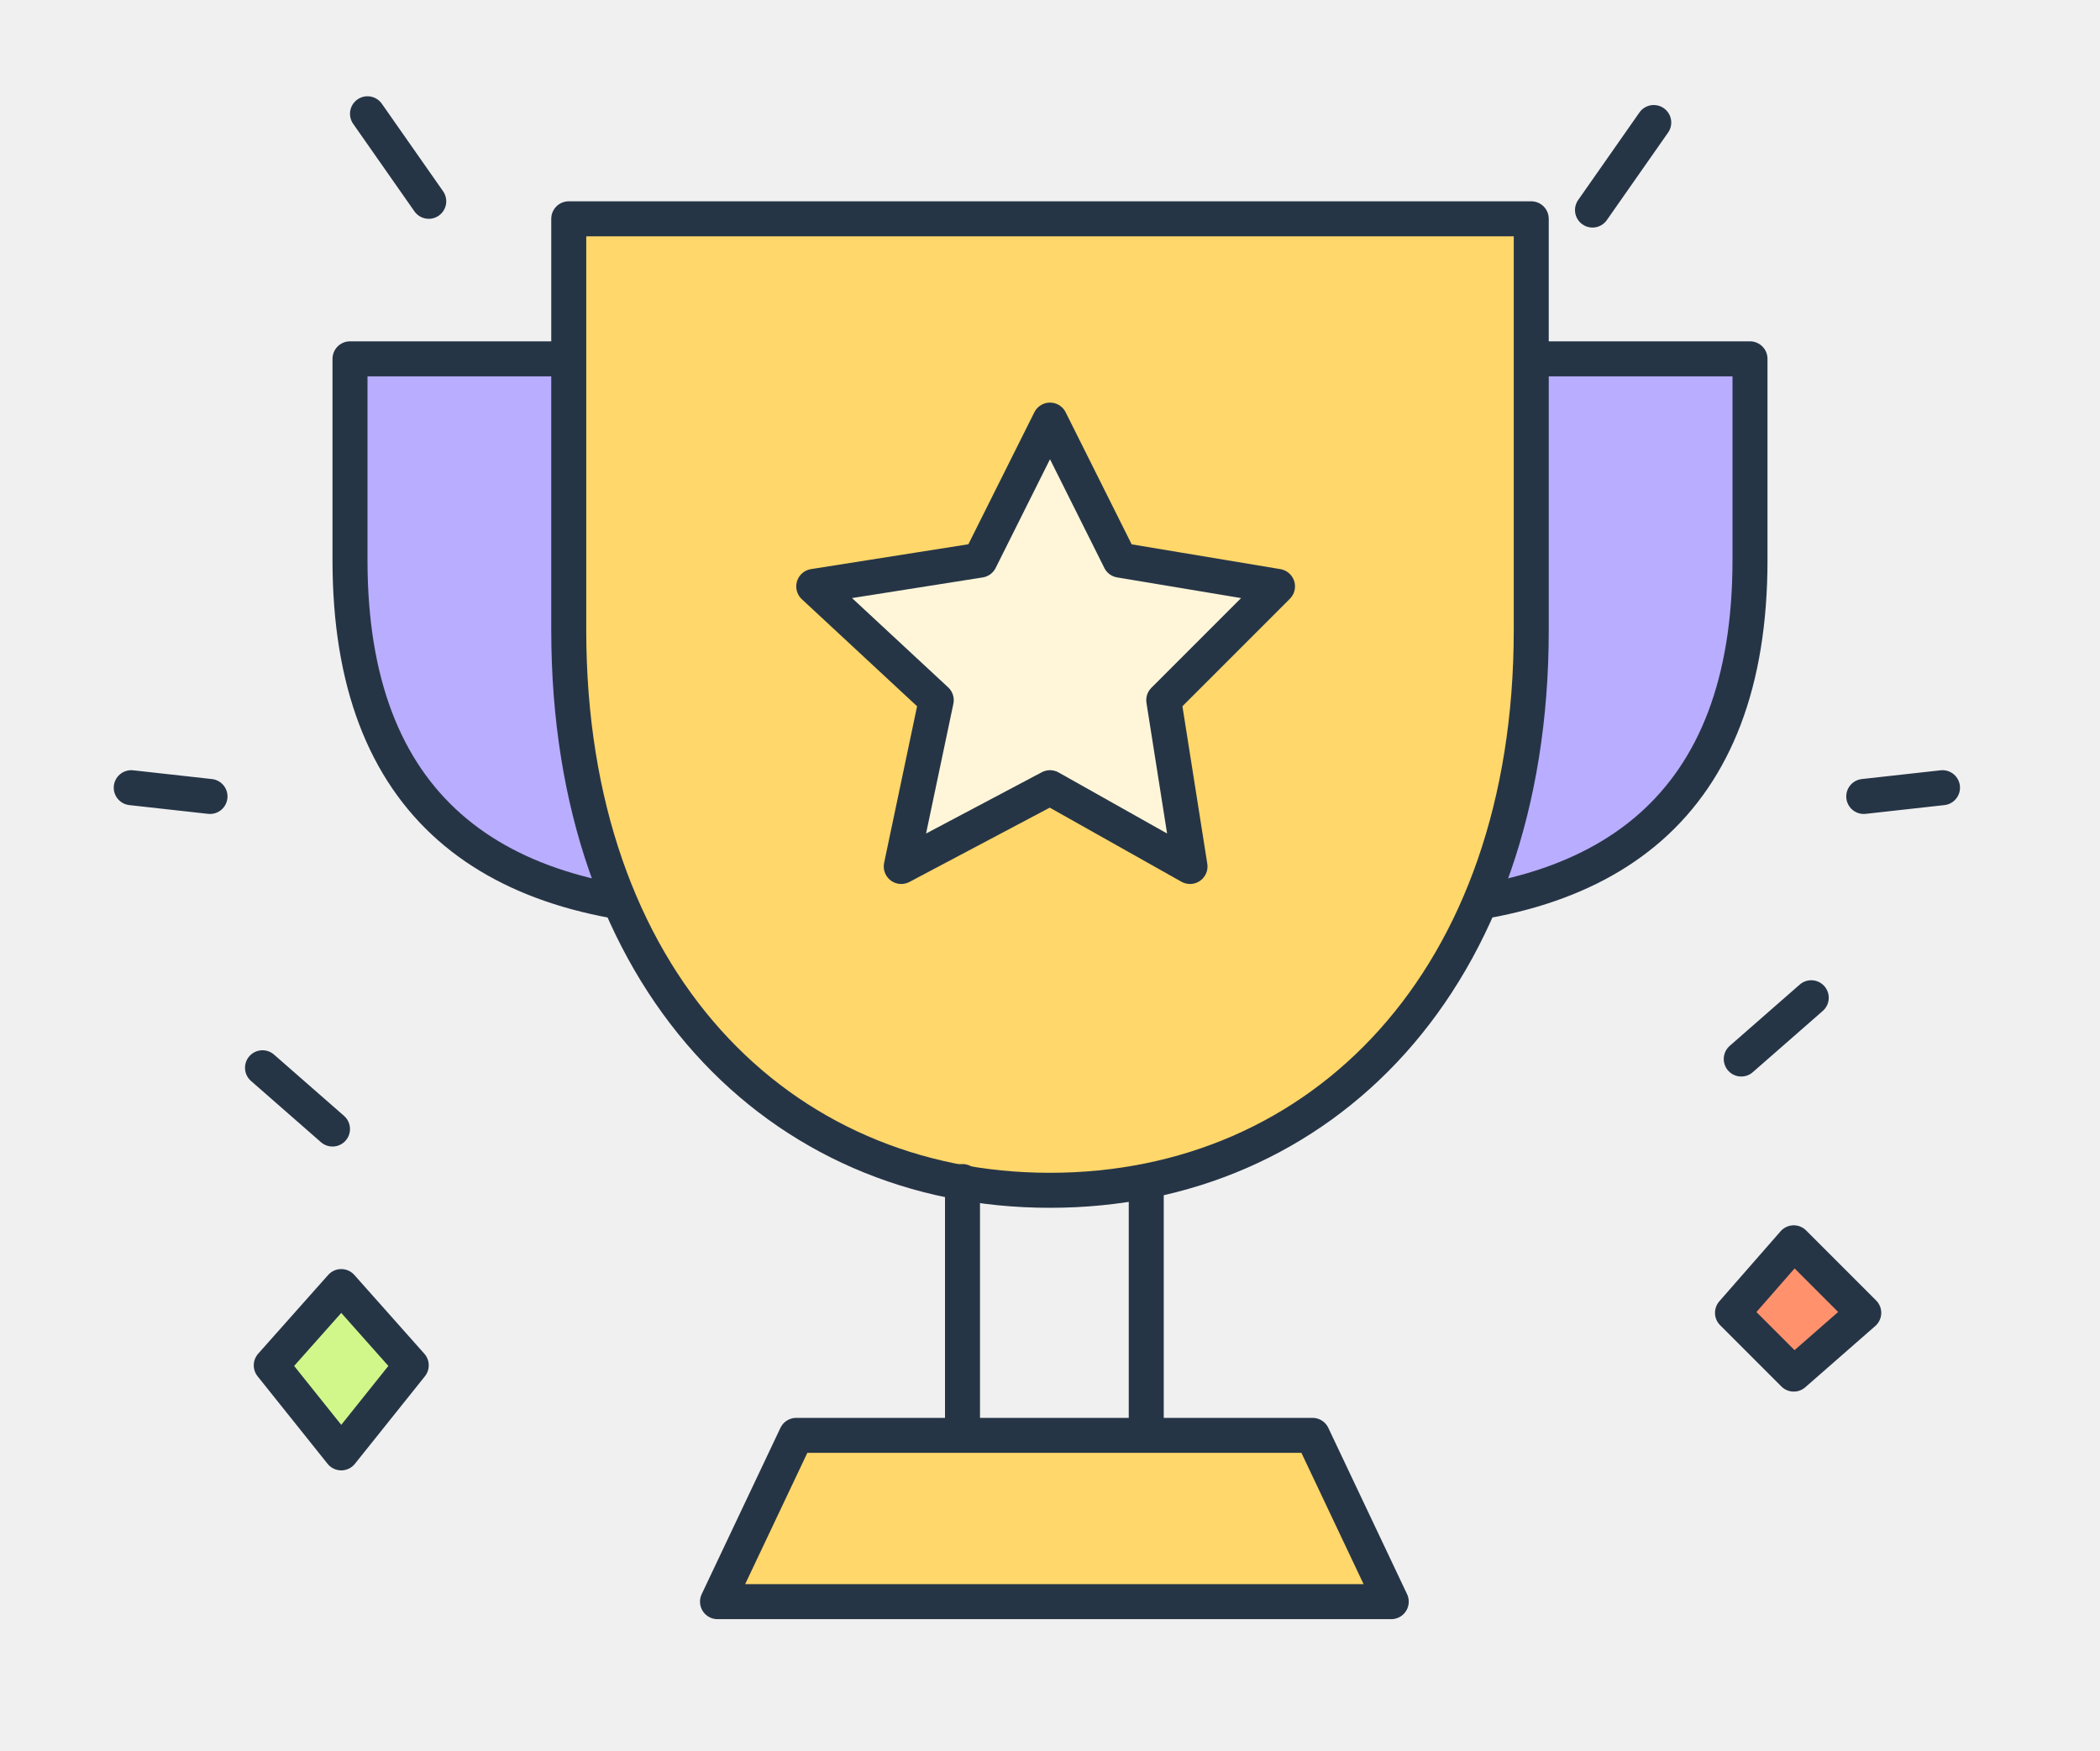
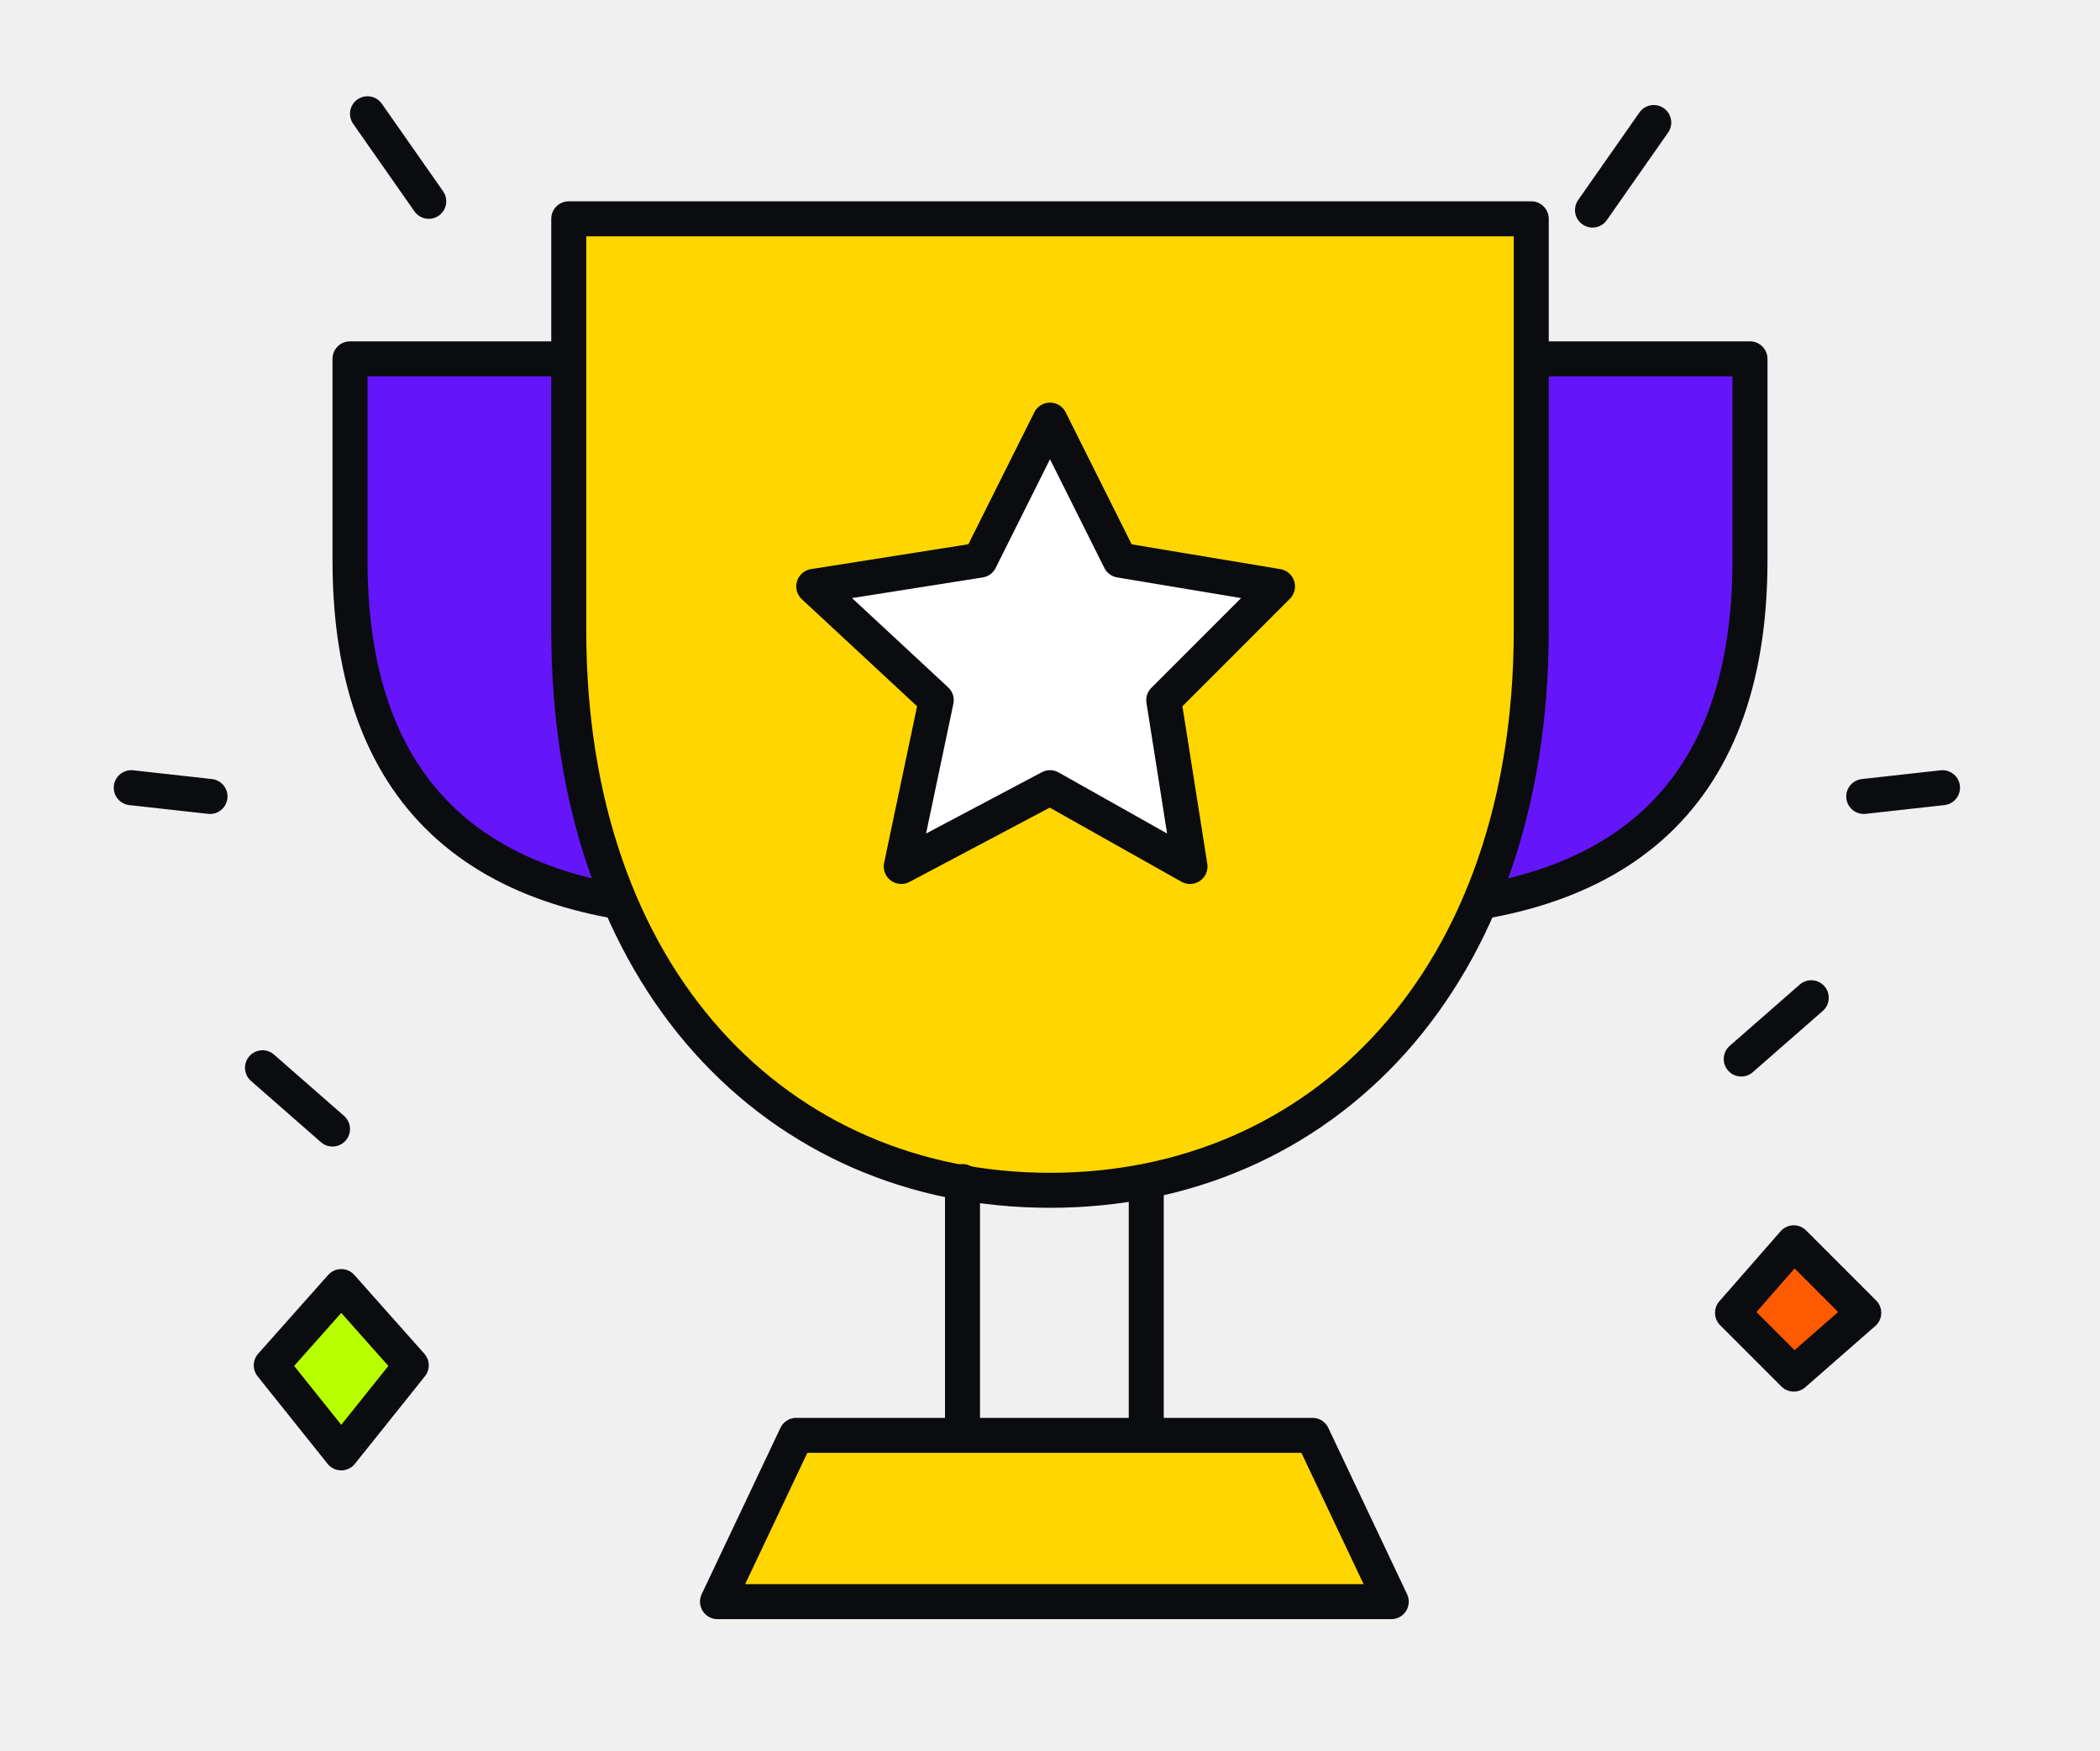
<svg xmlns="http://www.w3.org/2000/svg" viewBox="0 0 240 200" fill="none">
-   <g stroke="#263546" stroke-width="4" stroke-linecap="round" stroke-linejoin="round">
-     <path d="M66 41H40v23c0 28 16 40 43 40M173 41h27v23c0 28-16 40-43 40" fill="#b9adff" />
-     <path d="M65 25h110v47c0 40-24 64-55 64S65 112 65 72Z" fill="#ffd76a" />
-     <path d="M110 135v27M131 135v27M91 164h59l9 19H82Z" fill="#ffd76a" />
-     <path d="m120 48 8 16 18 3-13 13 3 19-16-9-17 9 4-19-14-13 19-3Z" fill="#fff6d9" />
+   <g stroke="#0b0c10" stroke-width="4" stroke-linecap="round" stroke-linejoin="round">
+     <path d="M66 41H40v23c0 28 16 40 43 40M173 41h27v23c0 28-16 40-43 40" fill="#6515fa" />
+     <path d="M65 25h110v47c0 40-24 64-55 64S65 112 65 72Z" fill="#ffd600" />
+     <path d="M110 135v27M131 135v27M91 164h59l9 19H82Z" fill="#ffd600" />
+     <path d="m120 48 8 16 18 3-13 13 3 19-16-9-17 9 4-19-14-13 19-3Z" fill="#ffffff" />
    <path d="m30 122 8 7M199 121l8-7M42 13l7 10M189 14l-7 10M24 91l-9-1M213 91l9-1" />
-     <path d="m31 156 8-9 8 9-8 10Z" fill="#d1f78b" />
-     <path d="m198 150 7 7 8-7-8-8Z" fill="#ff926d" />
+     <path d="m31 156 8-9 8 9-8 10Z" fill="#b8ff00" />
+     <path d="m198 150 7 7 8-7-8-8Z" fill="#ff5a00" />
  </g>
</svg>
